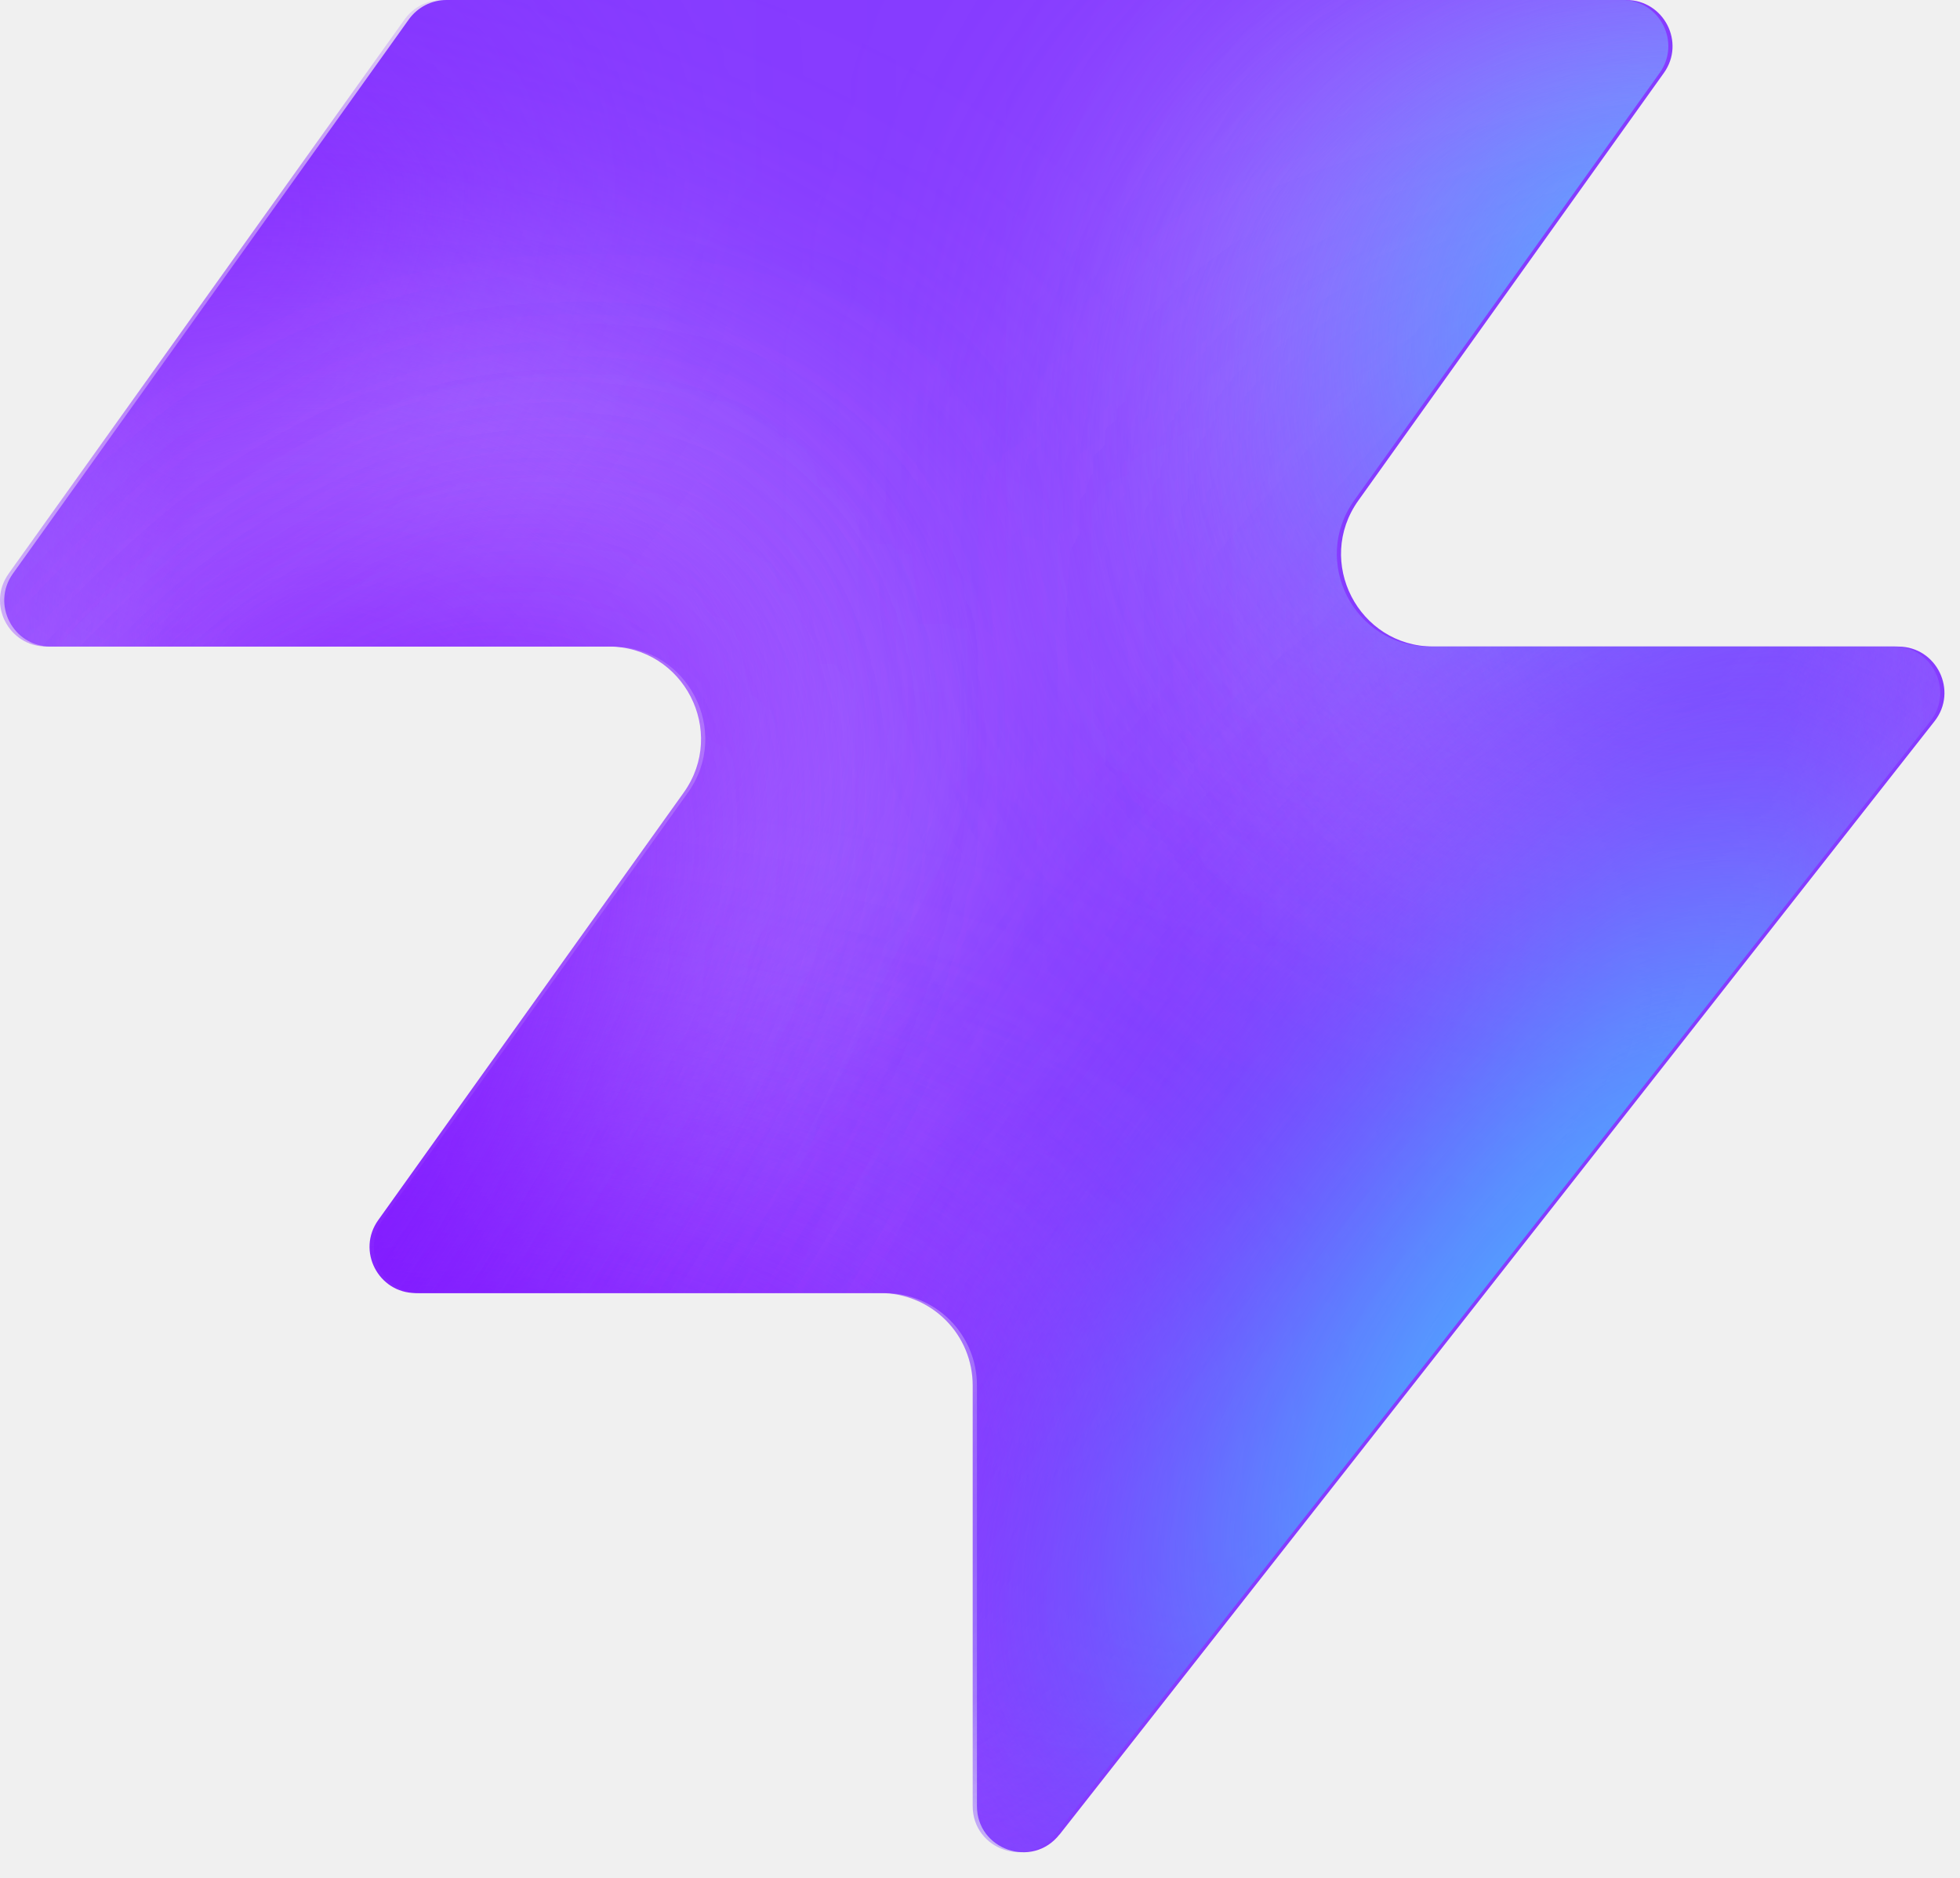
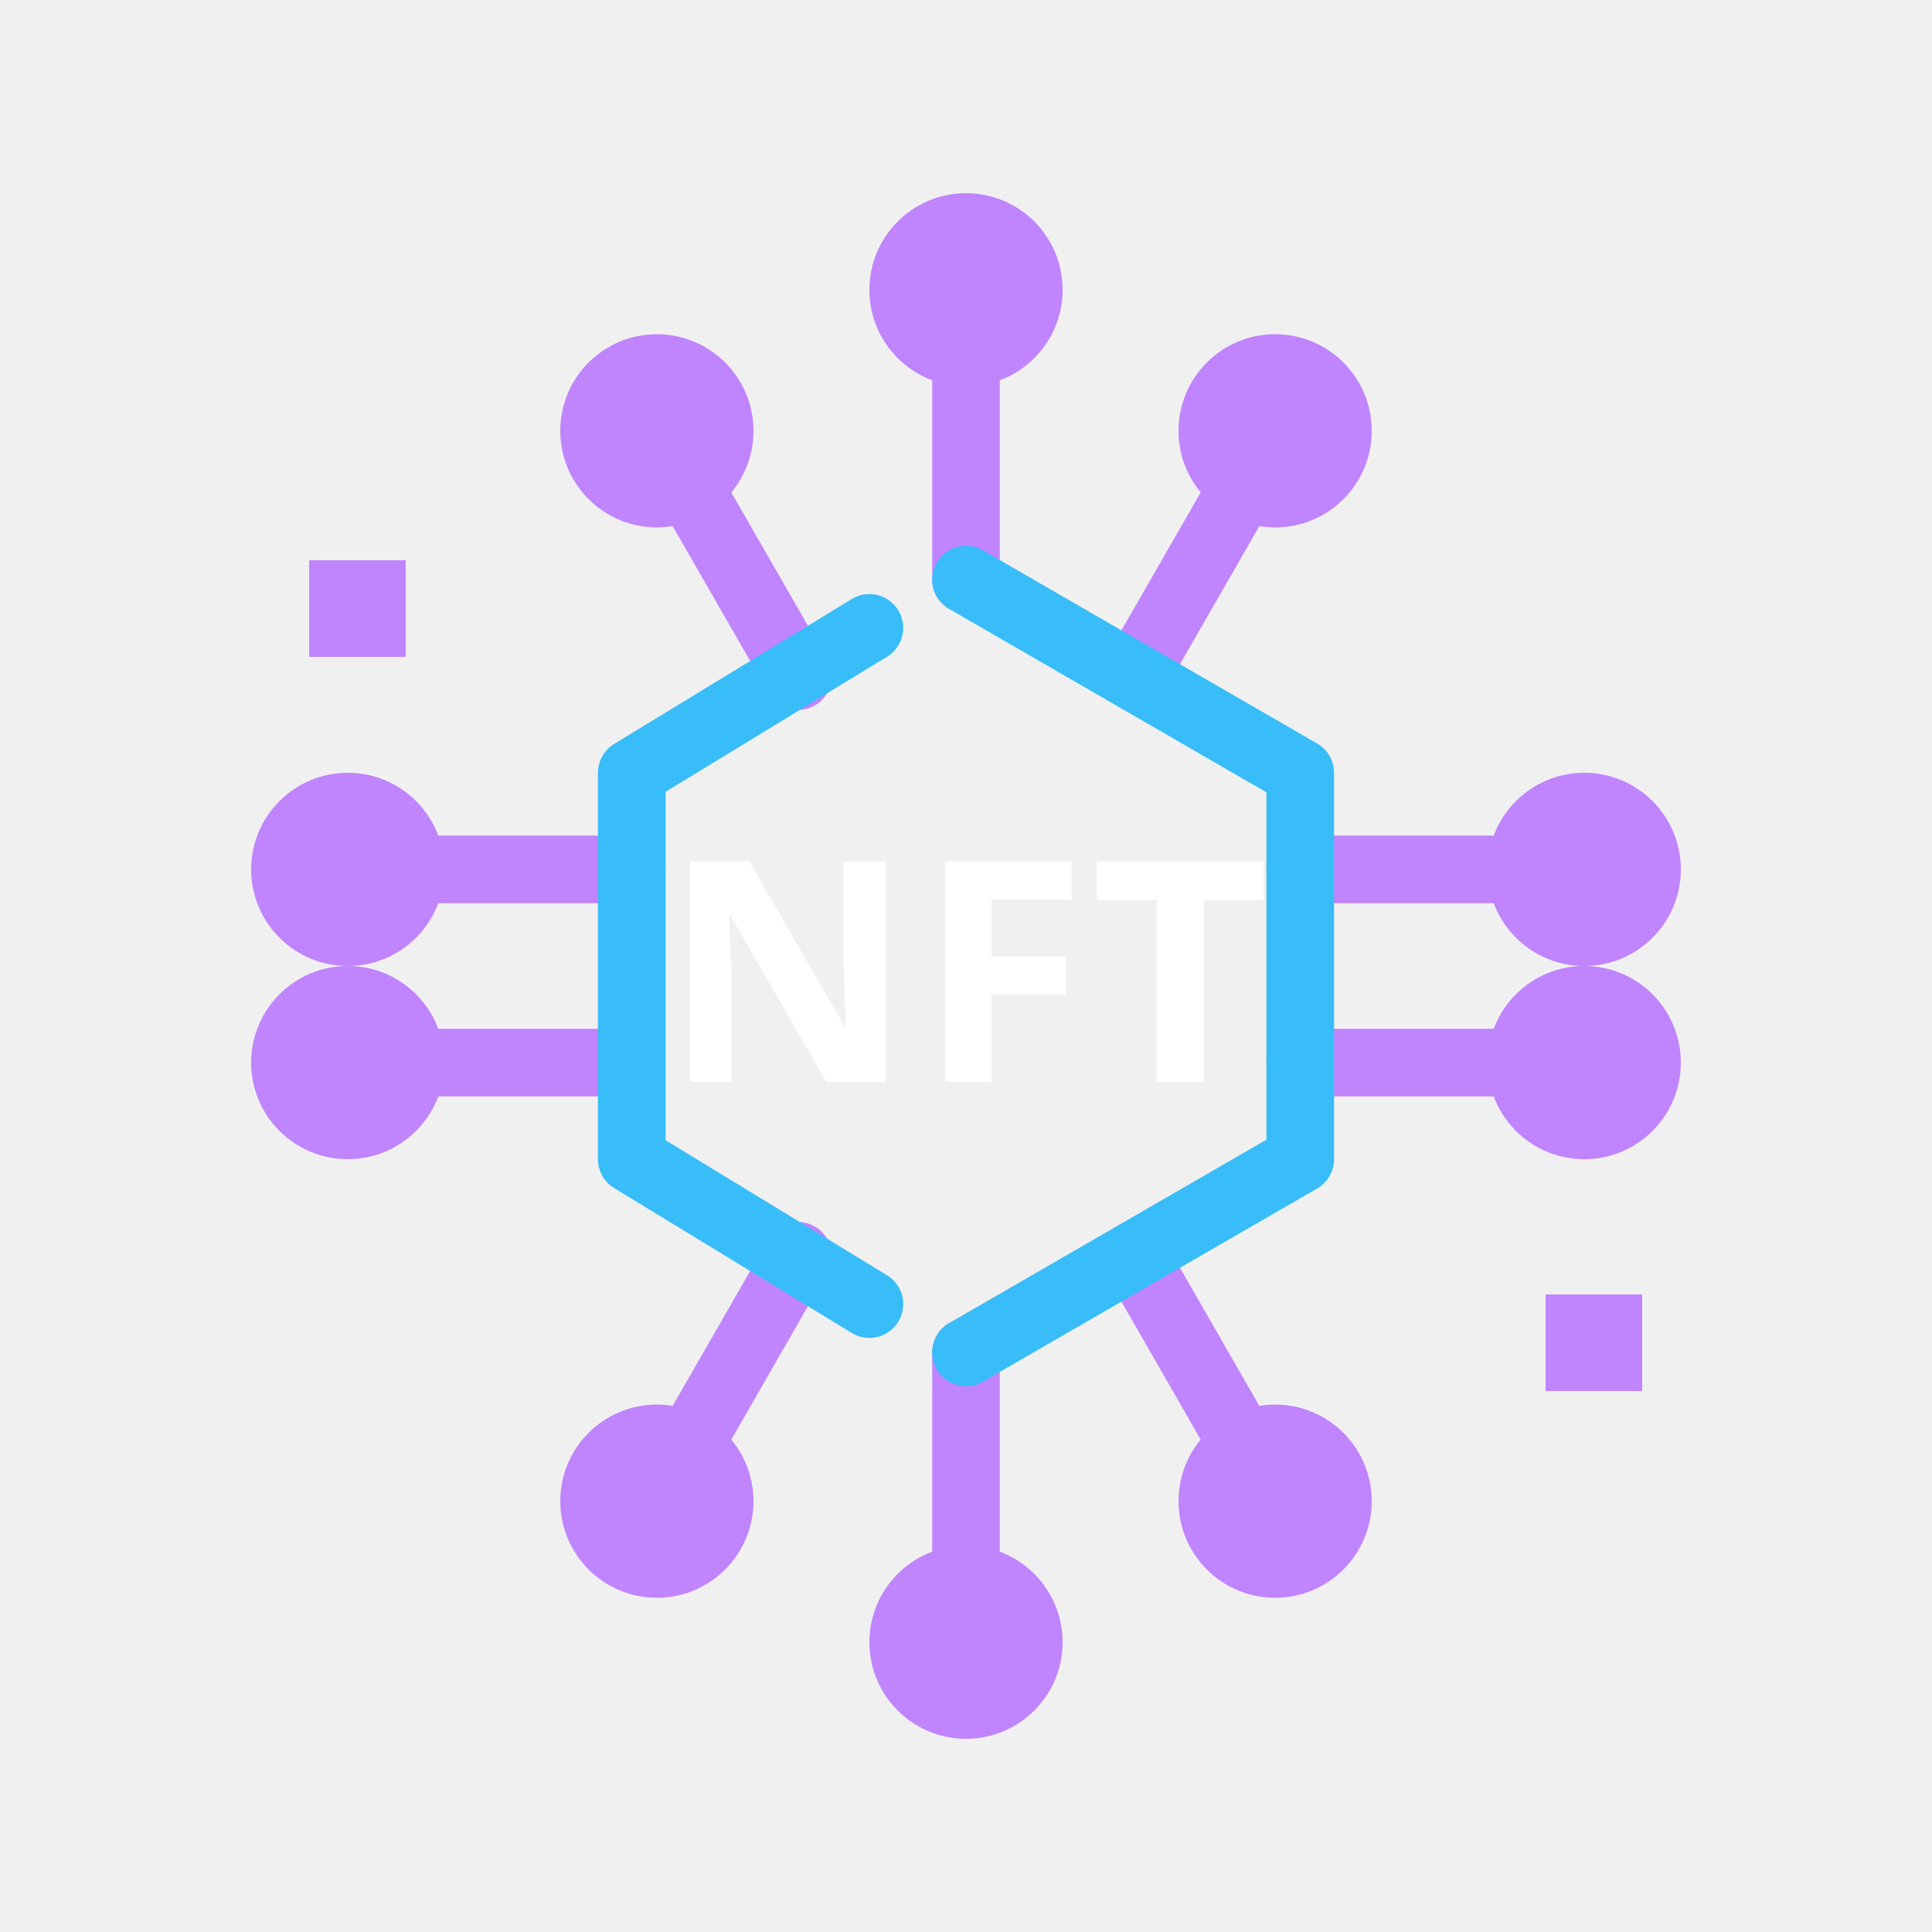
- <svg xmlns="http://www.w3.org/2000/svg" width="48" height="46" fill="none" viewBox="0 0 48 46">
-   <path fill="#863bff" d="M25.946 44.938c-.664.845-2.021.375-2.021-.698V33.937a2.26 2.26 0 0 0-2.262-2.262H10.287c-.92 0-1.456-1.04-.92-1.788l7.48-10.471c1.07-1.497 0-3.578-1.842-3.578H1.237c-.92 0-1.456-1.04-.92-1.788L10.013.474c.214-.297.556-.474.92-.474h28.894c.92 0 1.456 1.04.92 1.788l-7.48 10.471c-1.07 1.498 0 3.579 1.842 3.579h11.377c.943 0 1.473 1.088.89 1.83L25.947 44.94z" style="fill:#863bff;fill:color(display-p3 .525 .23 1);fill-opacity:1" />
-   <mask id="a" width="48" height="46" x="0" y="0" maskUnits="userSpaceOnUse" style="mask-type:alpha">
-     <path fill="#000" d="M25.842 44.938c-.664.844-2.021.375-2.021-.698V33.937a2.26 2.26 0 0 0-2.262-2.262H10.183c-.92 0-1.456-1.04-.92-1.788l7.48-10.471c1.07-1.498 0-3.579-1.842-3.579H1.133c-.92 0-1.456-1.04-.92-1.787L9.91.473c.214-.297.556-.474.92-.474h28.894c.92 0 1.456 1.04.92 1.788l-7.48 10.471c-1.07 1.498 0 3.578 1.842 3.578h11.377c.943 0 1.473 1.088.89 1.832L25.843 44.94z" style="fill:#000;fill-opacity:1" />
-   </mask>
-   <g mask="url(#a)">
-     <g filter="url(#b)">
-       <ellipse cx="5.508" cy="14.704" fill="#ede6ff" rx="5.508" ry="14.704" style="fill:#ede6ff;fill:color(display-p3 .927 .903 1);fill-opacity:1" transform="matrix(.00324 1 1 -.00324 -4.47 31.516)" />
-     </g>
-     <g filter="url(#c)">
-       <ellipse cx="10.399" cy="29.851" fill="#ede6ff" rx="10.399" ry="29.851" style="fill:#ede6ff;fill:color(display-p3 .927 .903 1);fill-opacity:1" transform="matrix(.00324 1 1 -.00324 -39.328 7.883)" />
-     </g>
-     <g filter="url(#d)">
-       <ellipse cx="5.508" cy="30.487" fill="#7e14ff" rx="5.508" ry="30.487" style="fill:#7e14ff;fill:color(display-p3 .492 .077 1);fill-opacity:1" transform="rotate(89.814 -25.913 -14.639)scale(1 -1)" />
-     </g>
-     <g filter="url(#e)">
-       <ellipse cx="5.508" cy="30.599" fill="#7e14ff" rx="5.508" ry="30.599" style="fill:#7e14ff;fill:color(display-p3 .492 .077 1);fill-opacity:1" transform="rotate(89.814 -32.644 -3.334)scale(1 -1)" />
-     </g>
-     <g filter="url(#f)">
-       <ellipse cx="5.508" cy="30.599" fill="#7e14ff" rx="5.508" ry="30.599" style="fill:#7e14ff;fill:color(display-p3 .492 .077 1);fill-opacity:1" transform="matrix(.00324 1 1 -.00324 -34.34 30.47)" />
-     </g>
-     <g filter="url(#g)">
-       <ellipse cx="14.072" cy="22.078" fill="#ede6ff" rx="14.072" ry="22.078" style="fill:#ede6ff;fill:color(display-p3 .927 .903 1);fill-opacity:1" transform="rotate(93.35 24.506 48.493)scale(-1 1)" />
-     </g>
-     <g filter="url(#h)">
-       <ellipse cx="3.47" cy="21.501" fill="#7e14ff" rx="3.47" ry="21.501" style="fill:#7e14ff;fill:color(display-p3 .492 .077 1);fill-opacity:1" transform="rotate(89.009 28.708 47.59)scale(-1 1)" />
-     </g>
-     <g filter="url(#i)">
-       <ellipse cx="3.47" cy="21.501" fill="#7e14ff" rx="3.47" ry="21.501" style="fill:#7e14ff;fill:color(display-p3 .492 .077 1);fill-opacity:1" transform="rotate(89.009 28.708 47.59)scale(-1 1)" />
-     </g>
-     <g filter="url(#j)">
-       <ellipse cx=".387" cy="8.972" fill="#7e14ff" rx="4.407" ry="29.108" style="fill:#7e14ff;fill:color(display-p3 .492 .077 1);fill-opacity:1" transform="rotate(39.51 .387 8.972)" />
-     </g>
-     <g filter="url(#k)">
-       <ellipse cx="47.523" cy="-6.092" fill="#7e14ff" rx="4.407" ry="29.108" style="fill:#7e14ff;fill:color(display-p3 .492 .077 1);fill-opacity:1" transform="rotate(37.892 47.523 -6.092)" />
-     </g>
-     <g filter="url(#l)">
-       <ellipse cx="41.412" cy="6.333" fill="#47bfff" rx="5.971" ry="9.665" style="fill:#47bfff;fill:color(display-p3 .28 .748 1);fill-opacity:1" transform="rotate(37.892 41.412 6.333)" />
-     </g>
-     <g filter="url(#m)">
-       <ellipse cx="-1.879" cy="38.332" fill="#7e14ff" rx="4.407" ry="29.108" style="fill:#7e14ff;fill:color(display-p3 .492 .077 1);fill-opacity:1" transform="rotate(37.892 -1.88 38.332)" />
-     </g>
-     <g filter="url(#n)">
-       <ellipse cx="-1.879" cy="38.332" fill="#7e14ff" rx="4.407" ry="29.108" style="fill:#7e14ff;fill:color(display-p3 .492 .077 1);fill-opacity:1" transform="rotate(37.892 -1.88 38.332)" />
-     </g>
-     <g filter="url(#o)">
-       <ellipse cx="35.651" cy="29.907" fill="#7e14ff" rx="4.407" ry="29.108" style="fill:#7e14ff;fill:color(display-p3 .492 .077 1);fill-opacity:1" transform="rotate(37.892 35.651 29.907)" />
-     </g>
-     <g filter="url(#p)">
-       <ellipse cx="38.418" cy="32.4" fill="#47bfff" rx="5.971" ry="15.297" style="fill:#47bfff;fill:color(display-p3 .28 .748 1);fill-opacity:1" transform="rotate(37.892 38.418 32.4)" />
-     </g>
-   </g>
-   <defs>
-     <filter id="b" width="60.045" height="41.654" x="-19.77" y="16.149" color-interpolation-filters="sRGB" filterUnits="userSpaceOnUse">
-       <feFlood flood-opacity="0" result="BackgroundImageFix" />
-       <feBlend in="SourceGraphic" in2="BackgroundImageFix" result="shape" />
-       <feGaussianBlur result="effect1_foregroundBlur_2002_17158" stdDeviation="7.659" />
-     </filter>
-     <filter id="c" width="90.34" height="51.437" x="-54.613" y="-7.533" color-interpolation-filters="sRGB" filterUnits="userSpaceOnUse">
-       <feFlood flood-opacity="0" result="BackgroundImageFix" />
-       <feBlend in="SourceGraphic" in2="BackgroundImageFix" result="shape" />
-       <feGaussianBlur result="effect1_foregroundBlur_2002_17158" stdDeviation="7.659" />
-     </filter>
-     <filter id="d" width="79.355" height="29.4" x="-49.64" y="2.03" color-interpolation-filters="sRGB" filterUnits="userSpaceOnUse">
-       <feFlood flood-opacity="0" result="BackgroundImageFix" />
-       <feBlend in="SourceGraphic" in2="BackgroundImageFix" result="shape" />
-       <feGaussianBlur result="effect1_foregroundBlur_2002_17158" stdDeviation="4.596" />
-     </filter>
-     <filter id="e" width="79.579" height="29.4" x="-45.045" y="20.029" color-interpolation-filters="sRGB" filterUnits="userSpaceOnUse">
-       <feFlood flood-opacity="0" result="BackgroundImageFix" />
-       <feBlend in="SourceGraphic" in2="BackgroundImageFix" result="shape" />
-       <feGaussianBlur result="effect1_foregroundBlur_2002_17158" stdDeviation="4.596" />
-     </filter>
-     <filter id="f" width="79.579" height="29.4" x="-43.513" y="21.178" color-interpolation-filters="sRGB" filterUnits="userSpaceOnUse">
-       <feFlood flood-opacity="0" result="BackgroundImageFix" />
-       <feBlend in="SourceGraphic" in2="BackgroundImageFix" result="shape" />
-       <feGaussianBlur result="effect1_foregroundBlur_2002_17158" stdDeviation="4.596" />
-     </filter>
-     <filter id="g" width="74.749" height="58.852" x="15.756" y="-17.901" color-interpolation-filters="sRGB" filterUnits="userSpaceOnUse">
-       <feFlood flood-opacity="0" result="BackgroundImageFix" />
-       <feBlend in="SourceGraphic" in2="BackgroundImageFix" result="shape" />
-       <feGaussianBlur result="effect1_foregroundBlur_2002_17158" stdDeviation="7.659" />
-     </filter>
-     <filter id="h" width="61.377" height="25.362" x="23.548" y="2.284" color-interpolation-filters="sRGB" filterUnits="userSpaceOnUse">
-       <feFlood flood-opacity="0" result="BackgroundImageFix" />
-       <feBlend in="SourceGraphic" in2="BackgroundImageFix" result="shape" />
-       <feGaussianBlur result="effect1_foregroundBlur_2002_17158" stdDeviation="4.596" />
-     </filter>
-     <filter id="i" width="61.377" height="25.362" x="23.548" y="2.284" color-interpolation-filters="sRGB" filterUnits="userSpaceOnUse">
-       <feFlood flood-opacity="0" result="BackgroundImageFix" />
-       <feBlend in="SourceGraphic" in2="BackgroundImageFix" result="shape" />
-       <feGaussianBlur result="effect1_foregroundBlur_2002_17158" stdDeviation="4.596" />
-     </filter>
-     <filter id="j" width="56.045" height="63.649" x="-27.636" y="-22.853" color-interpolation-filters="sRGB" filterUnits="userSpaceOnUse">
-       <feFlood flood-opacity="0" result="BackgroundImageFix" />
-       <feBlend in="SourceGraphic" in2="BackgroundImageFix" result="shape" />
-       <feGaussianBlur result="effect1_foregroundBlur_2002_17158" stdDeviation="4.596" />
-     </filter>
-     <filter id="k" width="54.814" height="64.646" x="20.116" y="-38.415" color-interpolation-filters="sRGB" filterUnits="userSpaceOnUse">
-       <feFlood flood-opacity="0" result="BackgroundImageFix" />
-       <feBlend in="SourceGraphic" in2="BackgroundImageFix" result="shape" />
-       <feGaussianBlur result="effect1_foregroundBlur_2002_17158" stdDeviation="4.596" />
-     </filter>
-     <filter id="l" width="33.541" height="35.313" x="24.641" y="-11.323" color-interpolation-filters="sRGB" filterUnits="userSpaceOnUse">
-       <feFlood flood-opacity="0" result="BackgroundImageFix" />
-       <feBlend in="SourceGraphic" in2="BackgroundImageFix" result="shape" />
-       <feGaussianBlur result="effect1_foregroundBlur_2002_17158" stdDeviation="4.596" />
-     </filter>
-     <filter id="m" width="54.814" height="64.646" x="-29.286" y="6.009" color-interpolation-filters="sRGB" filterUnits="userSpaceOnUse">
-       <feFlood flood-opacity="0" result="BackgroundImageFix" />
-       <feBlend in="SourceGraphic" in2="BackgroundImageFix" result="shape" />
-       <feGaussianBlur result="effect1_foregroundBlur_2002_17158" stdDeviation="4.596" />
-     </filter>
-     <filter id="n" width="54.814" height="64.646" x="-29.286" y="6.009" color-interpolation-filters="sRGB" filterUnits="userSpaceOnUse">
-       <feFlood flood-opacity="0" result="BackgroundImageFix" />
-       <feBlend in="SourceGraphic" in2="BackgroundImageFix" result="shape" />
-       <feGaussianBlur result="effect1_foregroundBlur_2002_17158" stdDeviation="4.596" />
-     </filter>
-     <filter id="o" width="54.814" height="64.646" x="8.244" y="-2.416" color-interpolation-filters="sRGB" filterUnits="userSpaceOnUse">
-       <feFlood flood-opacity="0" result="BackgroundImageFix" />
-       <feBlend in="SourceGraphic" in2="BackgroundImageFix" result="shape" />
-       <feGaussianBlur result="effect1_foregroundBlur_2002_17158" stdDeviation="4.596" />
-     </filter>
-     <filter id="p" width="39.409" height="43.623" x="18.713" y="10.588" color-interpolation-filters="sRGB" filterUnits="userSpaceOnUse">
-       <feFlood flood-opacity="0" result="BackgroundImageFix" />
-       <feBlend in="SourceGraphic" in2="BackgroundImageFix" result="shape" />
-       <feGaussianBlur result="effect1_foregroundBlur_2002_17158" stdDeviation="4.596" />
-     </filter>
-   </defs>
+ <svg xmlns="http://www.w3.org/2000/svg" viewBox="0 0 100 100" fill="none">
+   <line x1="50" y1="30" x2="50" y2="18" stroke="#c084fc" stroke-width="3.5" stroke-linecap="round" />
+   <circle cx="50" cy="15" r="5" fill="#c084fc" />
+   <line x1="41.3" y1="35" x2="36.3" y2="26.3" stroke="#c084fc" stroke-width="3.5" stroke-linecap="round" />
+   <circle cx="34" cy="22.3" r="5" fill="#c084fc" />
+   <line x1="58.7" y1="35" x2="63.7" y2="26.3" stroke="#c084fc" stroke-width="3.5" stroke-linecap="round" />
+   <circle cx="66" cy="22.3" r="5" fill="#c084fc" />
+   <line x1="32.7" y1="45" x2="22" y2="45" stroke="#c084fc" stroke-width="3.5" stroke-linecap="round" />
+   <circle cx="18" cy="45" r="5" fill="#c084fc" />
+   <line x1="32.7" y1="55" x2="22" y2="55" stroke="#c084fc" stroke-width="3.5" stroke-linecap="round" />
+   <circle cx="18" cy="55" r="5" fill="#c084fc" />
+   <line x1="67.3" y1="45" x2="78" y2="45" stroke="#c084fc" stroke-width="3.5" stroke-linecap="round" />
+   <circle cx="82" cy="45" r="5" fill="#c084fc" />
+   <line x1="67.3" y1="55" x2="78" y2="55" stroke="#c084fc" stroke-width="3.5" stroke-linecap="round" />
+   <circle cx="82" cy="55" r="5" fill="#c084fc" />
+   <line x1="41.3" y1="65" x2="36.3" y2="73.7" stroke="#c084fc" stroke-width="3.5" stroke-linecap="round" />
+   <circle cx="34" cy="77.7" r="5" fill="#c084fc" />
+   <line x1="58.7" y1="65" x2="63.7" y2="73.7" stroke="#c084fc" stroke-width="3.5" stroke-linecap="round" />
+   <circle cx="66" cy="77.7" r="5" fill="#c084fc" />
+   <line x1="50" y1="70" x2="50" y2="82" stroke="#c084fc" stroke-width="3.5" stroke-linecap="round" />
+   <circle cx="50" cy="85" r="5" fill="#c084fc" />
+   <path d="M 50 30 L 67.3 40 L 67.3 60 L 50 70" fill="none" stroke="#38bdf8" stroke-width="3.5" stroke-linecap="round" stroke-linejoin="round" />
+   <path d="M 45 32.5 L 32.7 40 L 32.7 60 L 45 67.5" fill="none" stroke="#38bdf8" stroke-width="3.5" stroke-linecap="round" stroke-linejoin="round" />
+   <rect x="16" y="29" width="5" height="5" fill="#c084fc" />
+   <rect x="80" y="67" width="5" height="5" fill="#c084fc" />
+   <text x="50" y="56" font-family="system-ui, sans-serif" font-size="16" font-weight="bold" fill="#ffffff" text-anchor="middle" letter-spacing="0.2">NFT</text>
</svg>
